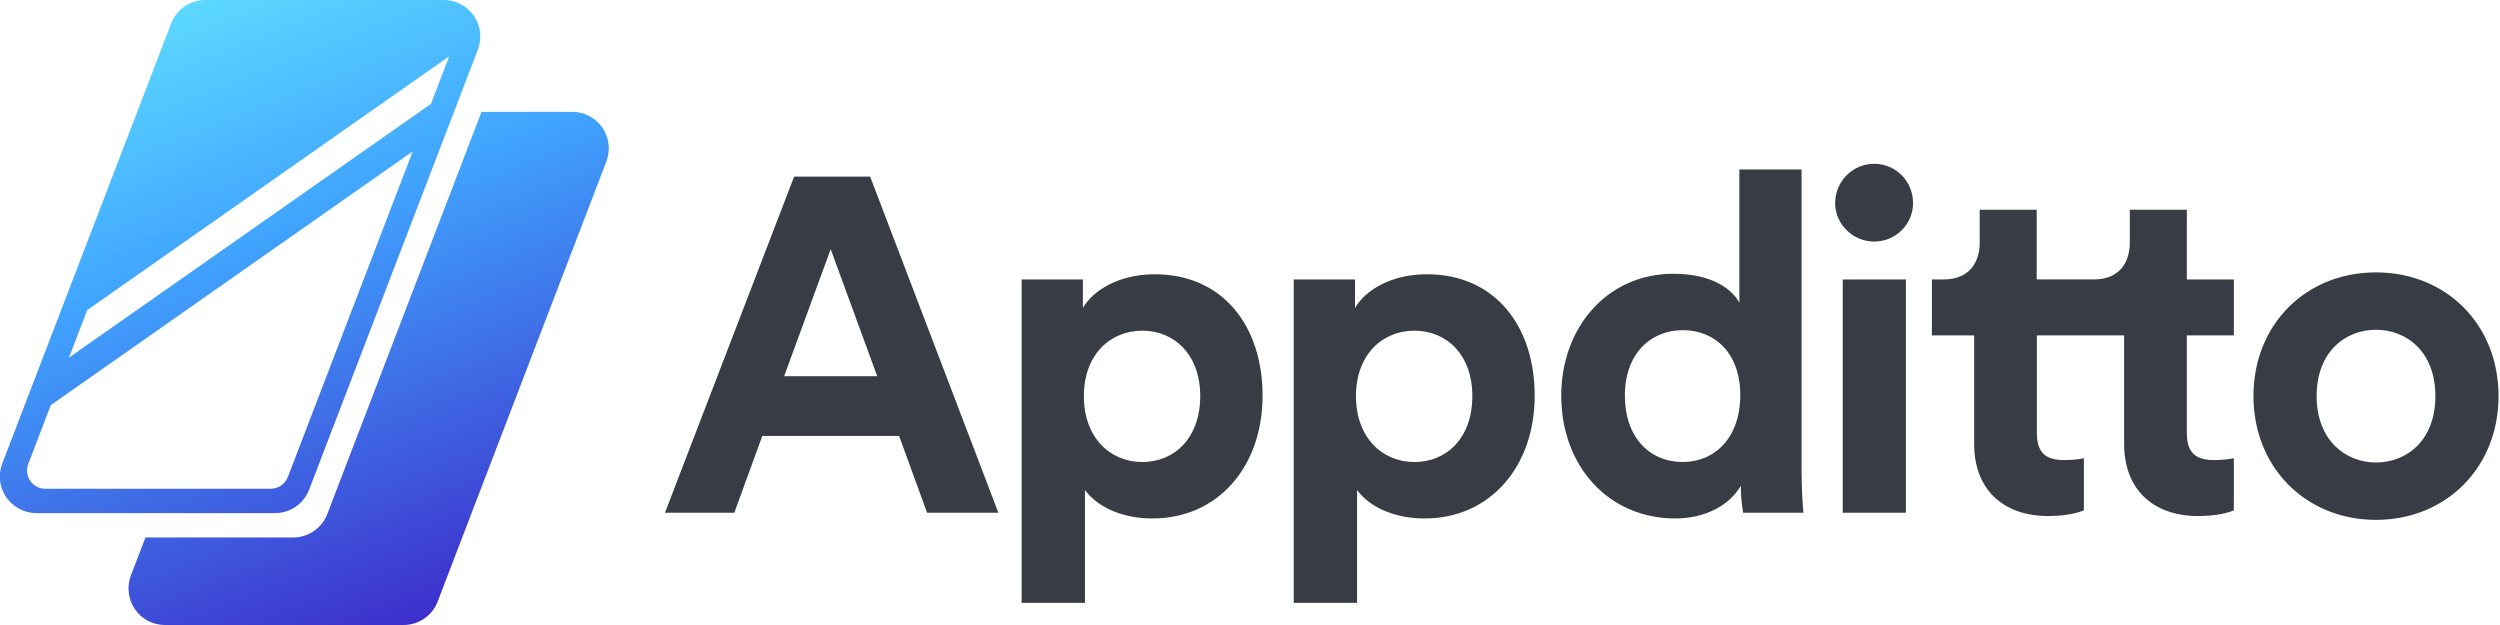
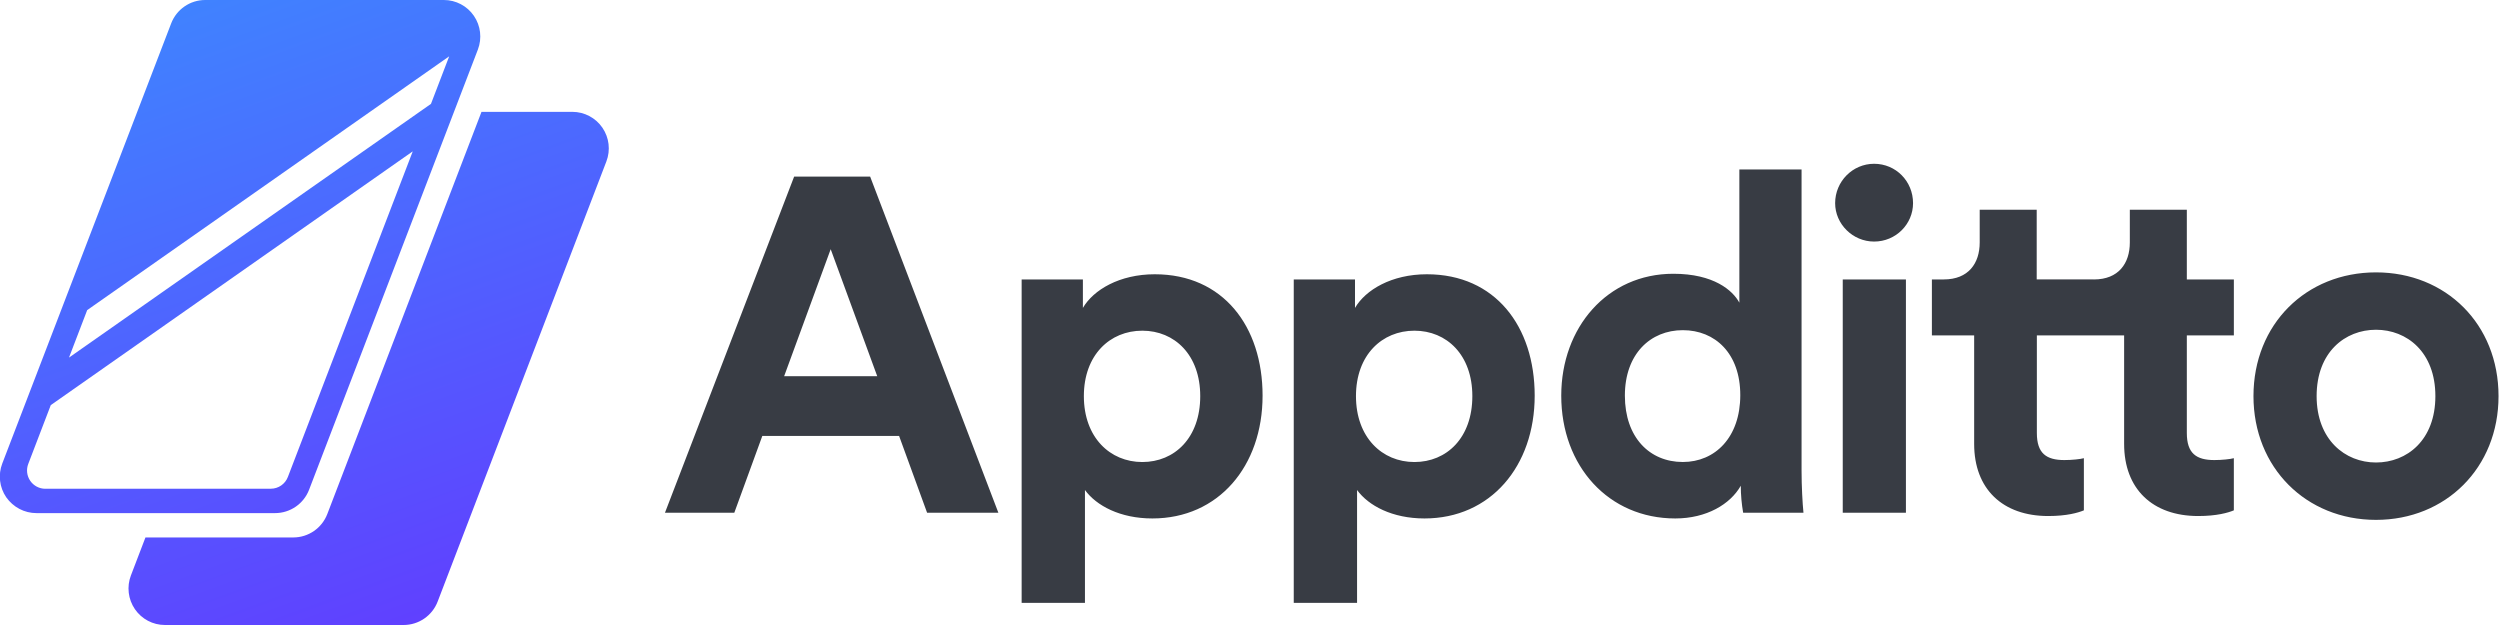
<svg xmlns="http://www.w3.org/2000/svg" width="160" height="40">
  <defs>
-     <linearGradient x1="28.192%" y1="-8.907%" x2="76.541%" y2="117.633%" id="A">
-       <stop stop-color="#63e5ff" offset="0%" />
-       <stop stop-color="#40a5ff" offset="35.592%" />
-       <stop stop-color="#3c0cbb" offset="100%" />
+     <linearGradient x1="33.484%" y1="0%" x2="68.968%" y2="100%" id="A">
+       <stop stop-color="#4082ff" offset="0%" />
+       <stop stop-color="#6040ff" offset="100%" />
    </linearGradient>
  </defs>
  <g fill-rule="evenodd">
    <path d="M36.63 7.158c.77.001 1.488.38 1.923 1.014a2.34 2.34 0 0 1 .255 2.161L28.01 38.5c-.346.903-1.212 1.498-2.177 1.5H10.557a2.33 2.33 0 0 1-1.923-1.013 2.34 2.34 0 0 1-.255-2.16l.93-2.43h9.462c.966-.001 1.83-.597 2.177-1.5l9.867-25.737zM28.406 0a2.33 2.33 0 0 1 1.923 1.013 2.34 2.34 0 0 1 .255 2.16l-10.8 28.164c-.345.905-1.212 1.502-2.18 1.502H2.332C1.564 32.84.845 32.46.4 31.827a2.34 2.34 0 0 1-.256-2.159L10.954 1.5C11.3.596 12.165 0 13.13 0zm-1.99 9.686L3.25 25.927l-1.442 3.765a1.17 1.17 0 0 0 1.089 1.589l14.438-.003a1.17 1.17 0 0 0 1.089-.752l7.992-20.84zm2.33-6.08L5.58 19.847l-1.164 3.038L27.582 6.648l1.166-3.043z" fill="url(#A)" />
    <path d="M59.335 32.817L57.542 27.9h-8.754l-1.793 4.916h-4.438l8.268-21.514h4.864l8.207 21.514h-4.56zm-6.17-16.872l-2.98 8.132h5.958l-2.98-8.132zm16.263 22.637h-4.043V17.887h3.92v1.82c.67-1.153 2.34-2.154 4.6-2.154 4.377 0 6.9 3.338 6.9 7.768 0 4.52-2.827 7.86-7.052 7.86-2.067 0-3.587-.82-4.316-1.82v7.222zm7.387-13.23c0-2.64-1.64-4.188-3.708-4.188s-3.74 1.548-3.74 4.188 1.672 4.218 3.74 4.218 3.708-1.548 3.708-4.218zm10.028 13.23H82.8V17.887h3.92v1.82c.67-1.153 2.34-2.154 4.6-2.154 4.377 0 6.9 3.338 6.9 7.768 0 4.52-2.827 7.86-7.052 7.86-2.067 0-3.587-.82-4.316-1.82v7.222zm7.387-13.23c0-2.64-1.64-4.188-3.708-4.188s-3.74 1.548-3.74 4.188 1.672 4.218 3.74 4.218 3.708-1.548 3.708-4.218zm21.07-14.505v19.27c0 1 .06 2.094.122 2.7h-3.86a10.29 10.29 0 0 1-.152-1.73c-.67 1.183-2.19 2.094-4.195 2.094-4.256 0-7.295-3.338-7.295-7.86 0-4.37 2.95-7.8 7.174-7.8 2.584 0 3.8 1.062 4.225 1.85v-8.527h3.982zM103.992 25.32c0 2.67 1.58 4.248 3.708 4.248 2.067 0 3.678-1.578 3.678-4.28 0-2.67-1.61-4.157-3.678-4.157s-3.708 1.517-3.708 4.188zm17.987 7.495h-4.043v-14.93h4.043v14.93zm12.03-14.93c1.58 0 2.3-1.032 2.3-2.367v-2.094h3.648v4.46h3.01v3.58h-3.01v6.25c0 1.305.608 1.73 1.763 1.73.486 0 1.034-.06 1.246-.12v3.338c-.365.152-1.094.364-2.28.364-2.918 0-4.742-1.73-4.742-4.612v-6.95h-5.585v6.25c0 1.305.608 1.73 1.763 1.73.486 0 1.034-.06 1.246-.12v3.338c-.365.152-1.094.364-2.28.364-2.918 0-4.742-1.73-4.742-4.612v-6.95h-2.705v-3.58h.76c1.58 0 2.3-1.032 2.3-2.367v-2.094h3.648v4.46h3.64zM152.064 29.6c1.976 0 3.8-1.426 3.8-4.248s-1.824-4.248-3.8-4.248-3.8 1.426-3.8 4.248c0 2.792 1.824 4.248 3.8 4.248zm0-12.168c4.468 0 7.842 3.308 7.842 7.92 0 4.582-3.374 7.92-7.842 7.92s-7.842-3.338-7.842-7.92c0-4.612 3.374-7.92 7.842-7.92zm-32.122-6.95c1.398 0 2.493 1.123 2.493 2.52 0 1.335-1.094 2.458-2.493 2.458-1.368 0-2.493-1.123-2.493-2.458 0-1.396 1.125-2.52 2.493-2.52z" fill="#383c44" />
  </g>
</svg>
